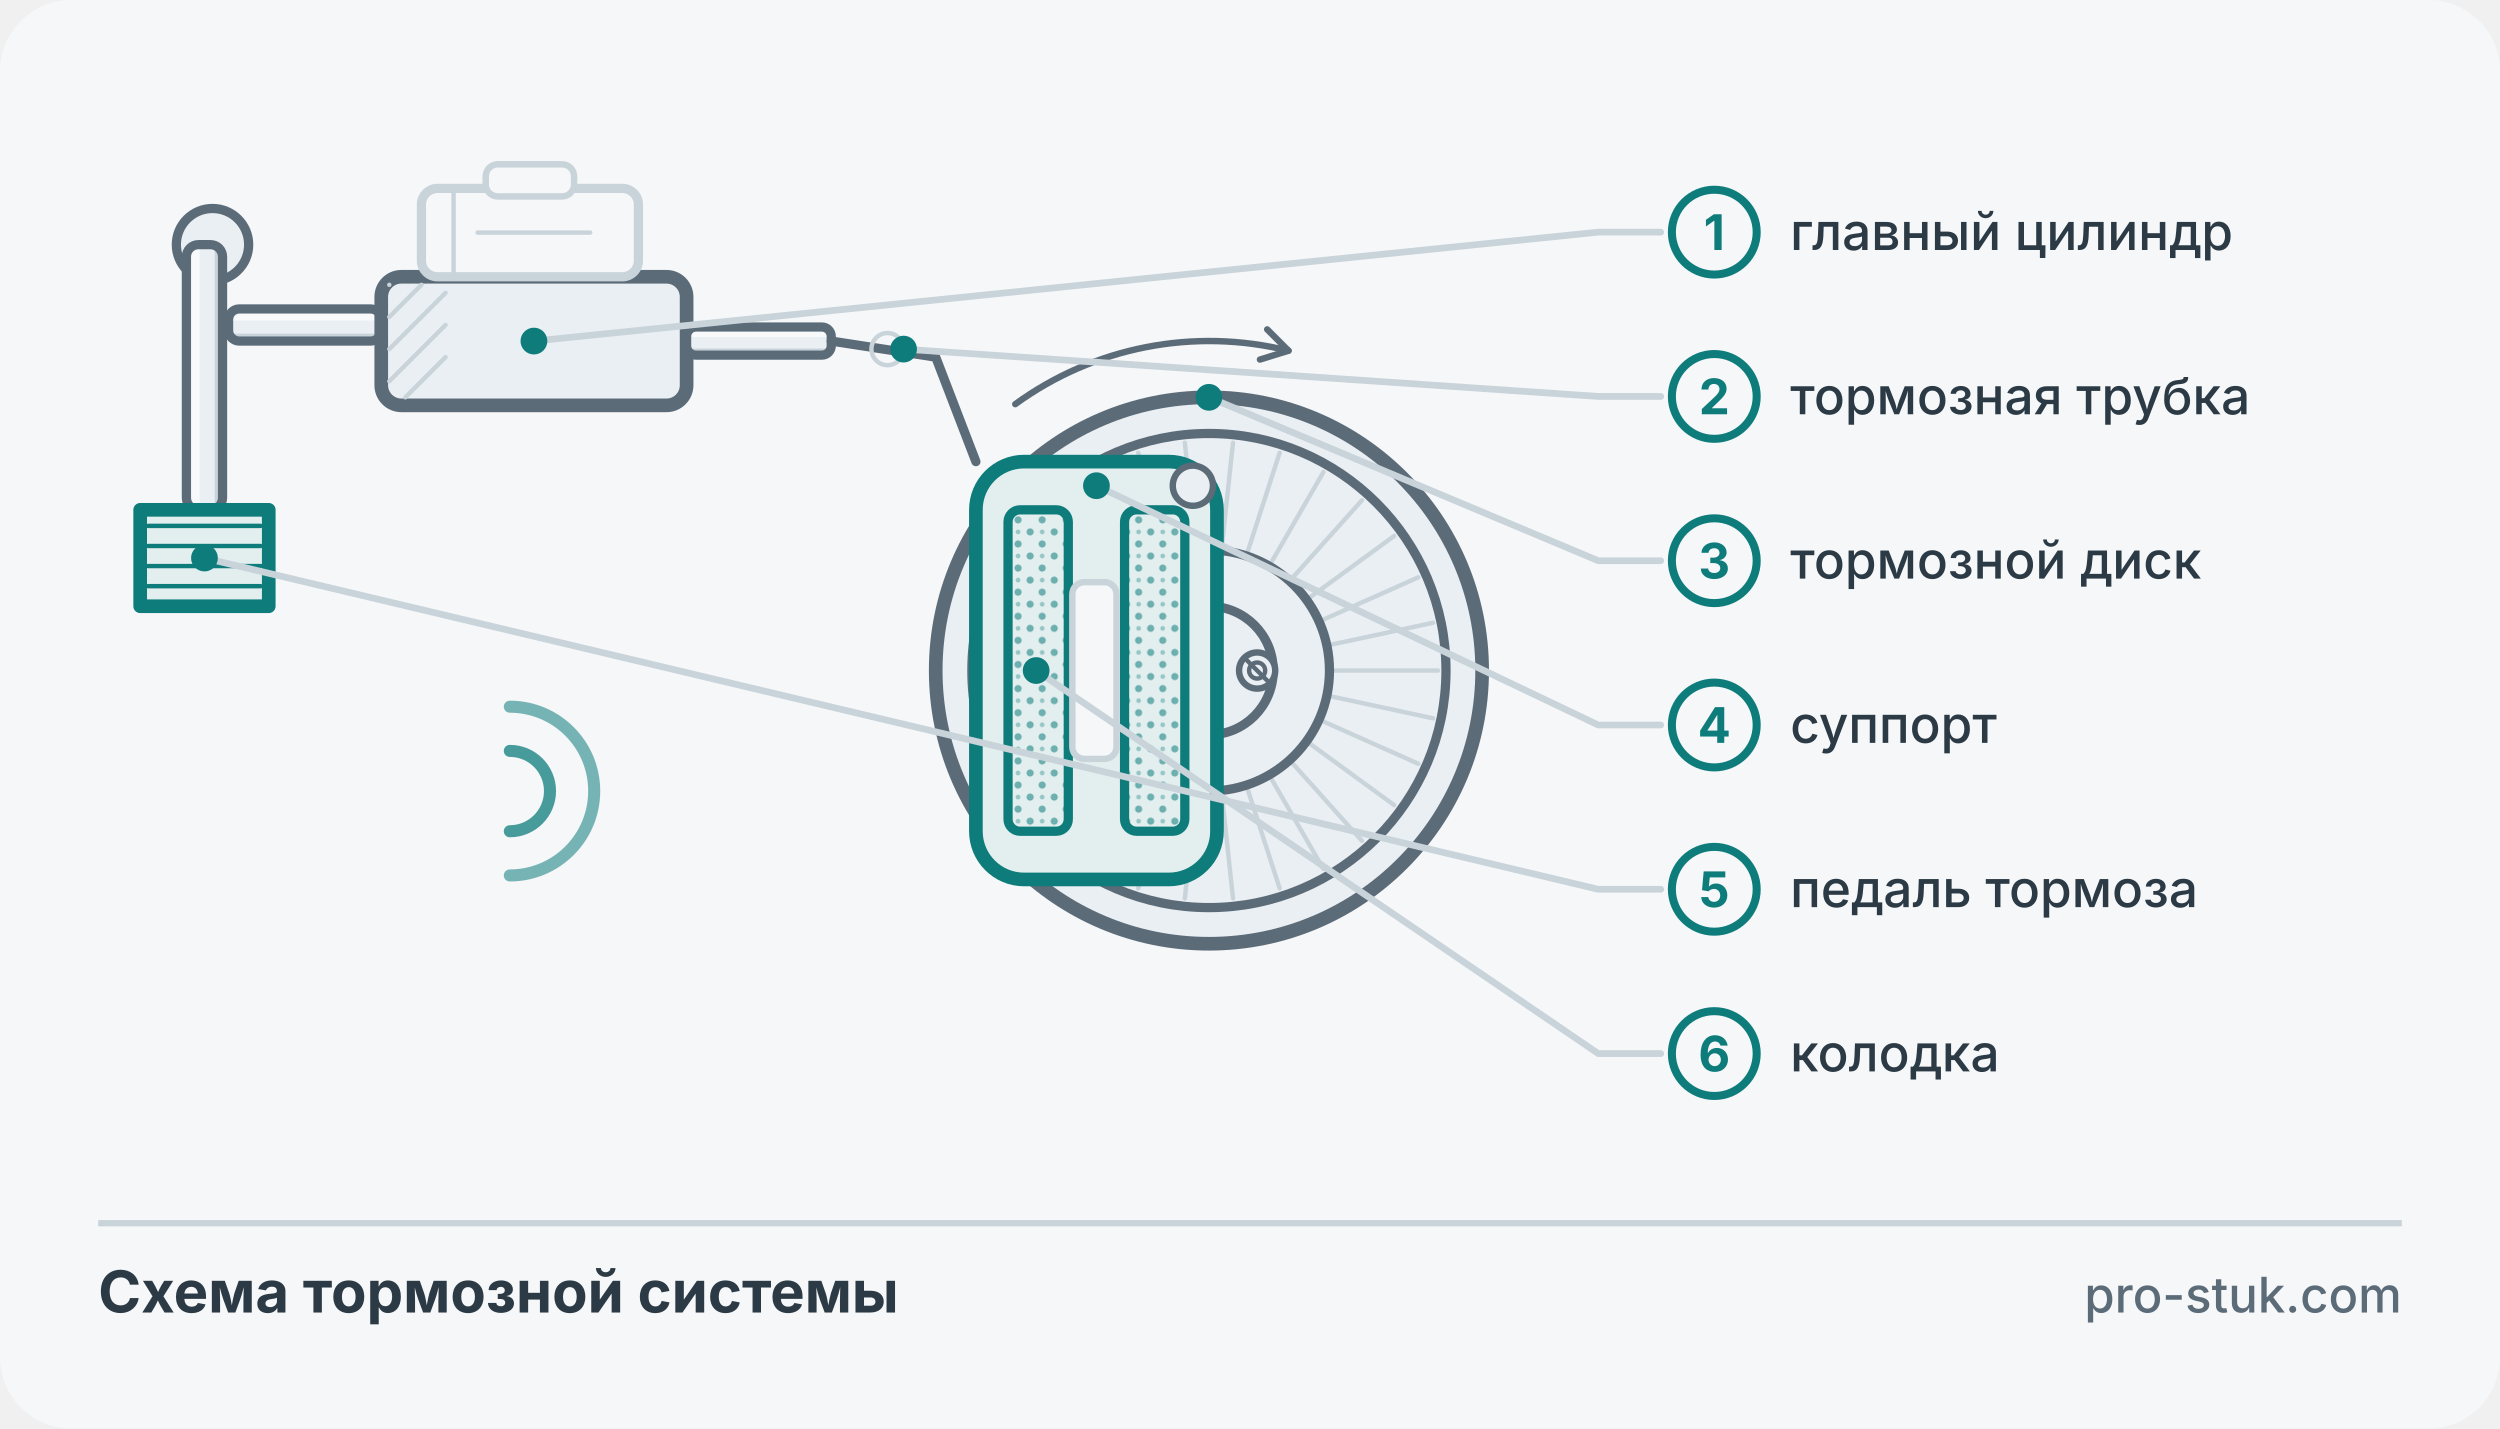
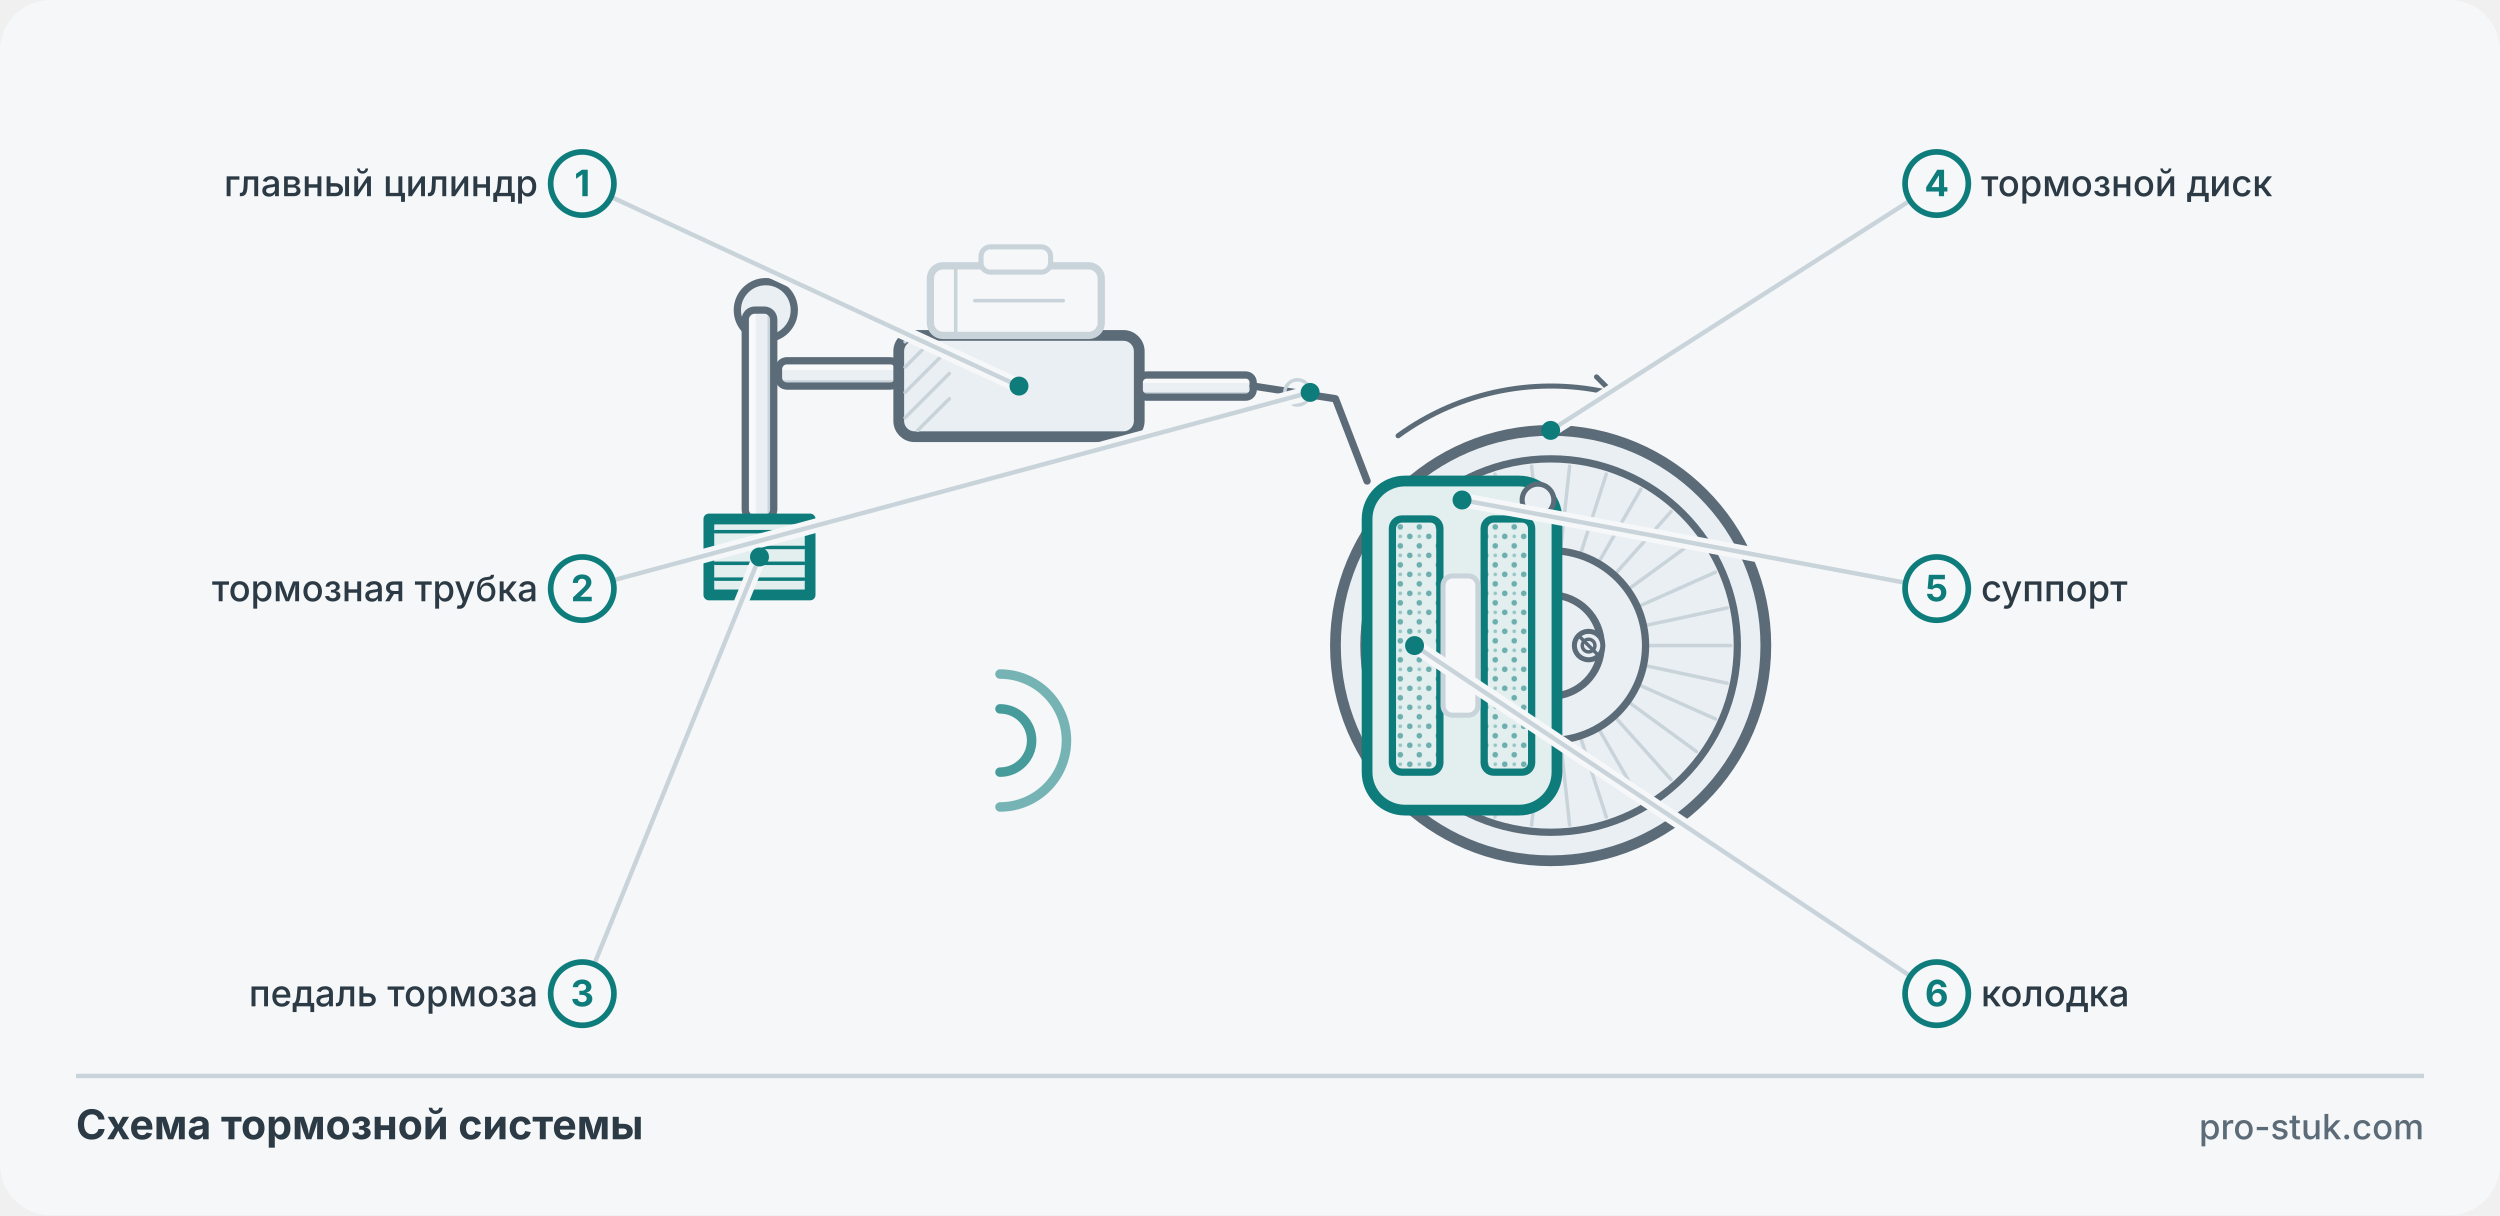
- <svg xmlns="http://www.w3.org/2000/svg" viewBox="0 0 560 320" role="img" aria-label="Схема тормозной системы">
+ <svg xmlns="http://www.w3.org/2000/svg" viewBox="0 0 790 384" role="img" aria-label="Схема тормозной системы">
  <defs>
    <pattern id="mRub" width="7" height="7" patternUnits="userSpaceOnUse">
      <path d="M0 7 L7 0 M-1 1 L1 -1 M6 8 L8 6" stroke="#C9D3DA" stroke-width="1" />
      <path d="M0 0 L7 7 M-1 6 L1 8 M6 -1 L8 1" stroke="#C9D3DA" stroke-width="1" />
    </pattern>
    <pattern id="mCer" width="8" height="8" patternUnits="userSpaceOnUse">
      <circle cx="2" cy="2" r="1.2" fill="#C9D3DA" />
      <circle cx="6" cy="6" r="1.2" fill="#C9D3DA" />
    </pattern>
    <pattern id="mFric" width="6" height="6" patternUnits="userSpaceOnUse">
      <circle cx="1.5" cy="1.5" r="0.9" fill="#0E7C7B" opacity="0.55" />
      <circle cx="4.5" cy="4.5" r="0.9" fill="#0E7C7B" opacity="0.55" />
      <circle cx="4.5" cy="1.5" r="0.6" fill="#0E7C7B" opacity="0.35" />
    </pattern>
    <pattern id="mMet" width="6" height="6" patternUnits="userSpaceOnUse" patternTransform="rotate(45)">
      <path d="M0 0 V6" stroke="#C9D3DA" stroke-width="1" />
    </pattern>
  </defs>
-   <rect width="560" height="320" rx="16" fill="#F5F7F9" />
-   <g transform="translate(8,26) scale(0.9)">
+   <rect width="790" height="384" rx="16" fill="#F5F7F9" />
+   <g id="hl" />
+   <g transform="translate(198,66)">
    <g fill="none" stroke-linecap="round" stroke-linejoin="round">
      <circle cx="44.0" cy="32.0" r="9.0" stroke="#5C6B78" stroke-width="2.3" fill="#EAEFF3" />
      <rect x="37.5" y="32.0" width="9.0" height="66.0" rx="3" stroke="none" stroke-width="0" fill="#EAEFF3" />
      <rect x="38.8" y="32.0" width="2.0" height="66.0" fill="#FFFFFF" opacity="0.65" />
      <path d="M 45.1 32.0 L 45.1 98.0" stroke="#C9D3DA" stroke-width="1.1" />
      <rect x="37.5" y="32.0" width="9.0" height="66.0" rx="3" stroke="#5C6B78" stroke-width="2.3" fill="none" />
      <path d="M 26.0 98.0 L 58.0 98.0 L 58.0 122.0 L 26.0 122.0 Z" stroke="#0E7C7B" stroke-width="3.4" fill="#E3EFEF" />
      <path d="M 28.0 102.0 L 56.0 102.0" stroke="#0E7C7B" stroke-width="1.1" />
      <path d="M 28.0 107.0 L 56.0 107.0" stroke="#0E7C7B" stroke-width="1.1" />
      <path d="M 28.0 112.0 L 56.0 112.0" stroke="#0E7C7B" stroke-width="1.1" />
      <path d="M 28.0 117.0 L 56.0 117.0" stroke="#0E7C7B" stroke-width="1.1" />
      <rect x="48.0" y="48.0" width="38.0" height="8.0" rx="2.667" stroke="none" stroke-width="0" fill="#EAEFF3" />
      <rect x="48.0" y="49.1" width="38.0" height="1.8" fill="#FFFFFF" opacity="0.65" />
      <path d="M 48.0 54.7 L 86.0 54.7" stroke="#C9D3DA" stroke-width="1.1" />
      <rect x="48.0" y="48.0" width="38.0" height="8.0" rx="2.667" stroke="#5C6B78" stroke-width="2.3" fill="none" />
      <rect x="86.0" y="40.0" width="76.0" height="32.0" rx="5" stroke="#5C6B78" stroke-width="3.4" fill="#EAEFF3" />
      <path d="M 88.0 42.0 L 88.0 42.0" stroke="#C9D3DA" stroke-width="1.1" />
      <path d="M 96.0 42.0 L 88.0 50.0" stroke="#C9D3DA" stroke-width="1.1" />
      <path d="M 102.0 44.0 L 88.0 58.0" stroke="#C9D3DA" stroke-width="1.1" />
      <path d="M 102.0 52.0 L 88.0 66.0" stroke="#C9D3DA" stroke-width="1.1" />
      <path d="M 102.0 60.0 L 92.0 70.0" stroke="#C9D3DA" stroke-width="1.1" />
      <rect x="96.0" y="18.0" width="54.0" height="22.0" rx="4" stroke="#C9D3DA" stroke-width="2.3" fill="#F5F7F9" />
      <path d="M 104.0 18.0 L 104.0 40.0" stroke="#C9D3DA" stroke-width="1.1" />
      <rect x="112.0" y="12.0" width="22.0" height="8.0" rx="3" stroke="#C9D3DA" stroke-width="1.6" fill="#F5F7F9" />
      <path d="M 110.0 29.0 L 138.0 29.0" stroke="#C9D3DA" stroke-width="1.1" />
      <rect x="162.0" y="52.5" width="36.0" height="7.0" rx="2.333" stroke="none" stroke-width="0" fill="#EAEFF3" />
      <rect x="162.0" y="53.5" width="36.0" height="1.5" fill="#FFFFFF" opacity="0.65" />
      <path d="M 162.0 58.4 L 198.0 58.4" stroke="#C9D3DA" stroke-width="1.1" />
      <rect x="162.0" y="52.5" width="36.0" height="7.0" rx="2.333" stroke="#5C6B78" stroke-width="2.3" fill="none" />
      <path d="M 198.0 56.0 L 224.0 60.0 L 234.0 86.0" stroke="#5C6B78" stroke-width="2.3" fill="none" />
      <circle cx="212.0" cy="58.0" r="4.0" stroke="#C9D3DA" stroke-width="1.1" fill="none" />
      <circle cx="292.0" cy="138.0" r="68.0" stroke="#5C6B78" stroke-width="3.4" fill="#EAEFF3" />
      <circle cx="292.0" cy="138.0" r="59.0" stroke="#5C6B78" stroke-width="2.3" fill="none" />
      <path d="M 322.0 138.0 L 349.0 138.0" stroke="#C9D3DA" stroke-width="1.1" />
      <path d="M 321.3 144.2 L 347.8 149.9" stroke="#C9D3DA" stroke-width="1.1" />
      <path d="M 319.4 150.2 L 344.1 161.2" stroke="#C9D3DA" stroke-width="1.1" />
      <path d="M 316.3 155.6 L 338.1 171.5" stroke="#C9D3DA" stroke-width="1.1" />
      <path d="M 312.1 160.3 L 330.1 180.4" stroke="#C9D3DA" stroke-width="1.1" />
      <path d="M 307.0 164.0 L 320.5 187.4" stroke="#C9D3DA" stroke-width="1.1" />
      <path d="M 301.3 166.5 L 309.6 192.2" stroke="#C9D3DA" stroke-width="1.1" />
      <path d="M 295.1 167.8 L 298.0 194.7" stroke="#C9D3DA" stroke-width="1.1" />
      <path d="M 288.9 167.8 L 286.0 194.7" stroke="#C9D3DA" stroke-width="1.1" />
      <path d="M 282.7 166.5 L 274.4 192.2" stroke="#C9D3DA" stroke-width="1.1" />
      <path d="M 277.0 164.0 L 263.5 187.4" stroke="#C9D3DA" stroke-width="1.1" />
      <path d="M 271.9 160.3 L 253.9 180.4" stroke="#C9D3DA" stroke-width="1.1" />
      <path d="M 267.7 155.6 L 245.9 171.5" stroke="#C9D3DA" stroke-width="1.1" />
      <path d="M 264.6 150.2 L 239.9 161.2" stroke="#C9D3DA" stroke-width="1.1" />
      <path d="M 262.7 144.2 L 236.2 149.9" stroke="#C9D3DA" stroke-width="1.1" />
      <path d="M 262.0 138.0 L 235.0 138.0" stroke="#C9D3DA" stroke-width="1.1" />
      <path d="M 262.7 131.8 L 236.2 126.1" stroke="#C9D3DA" stroke-width="1.1" />
      <path d="M 264.6 125.8 L 239.9 114.8" stroke="#C9D3DA" stroke-width="1.1" />
      <path d="M 267.7 120.4 L 245.9 104.5" stroke="#C9D3DA" stroke-width="1.1" />
      <path d="M 271.9 115.7 L 253.9 95.6" stroke="#C9D3DA" stroke-width="1.1" />
      <path d="M 277.0 112.0 L 263.5 88.6" stroke="#C9D3DA" stroke-width="1.1" />
      <path d="M 282.7 109.5 L 274.4 83.8" stroke="#C9D3DA" stroke-width="1.1" />
      <path d="M 288.9 108.2 L 286.0 81.3" stroke="#C9D3DA" stroke-width="1.1" />
      <path d="M 295.1 108.2 L 298.0 81.3" stroke="#C9D3DA" stroke-width="1.1" />
      <path d="M 301.3 109.5 L 309.6 83.8" stroke="#C9D3DA" stroke-width="1.1" />
      <path d="M 307.0 112.0 L 320.5 88.6" stroke="#C9D3DA" stroke-width="1.1" />
      <path d="M 312.1 115.7 L 330.1 95.6" stroke="#C9D3DA" stroke-width="1.1" />
      <path d="M 316.3 120.4 L 338.1 104.5" stroke="#C9D3DA" stroke-width="1.1" />
      <path d="M 319.4 125.8 L 344.1 114.8" stroke="#C9D3DA" stroke-width="1.1" />
      <path d="M 321.3 131.8 L 347.8 126.1" stroke="#C9D3DA" stroke-width="1.1" />
      <circle cx="292.0" cy="138.0" r="30.0" stroke="#5C6B78" stroke-width="2.3" fill="none" />
      <circle cx="292.0" cy="138.0" r="16.0" stroke="#5C6B78" stroke-width="2.3" fill="#EAEFF3" />
      <circle cx="304.0" cy="138.0" r="4.5" stroke="#5C6B78" stroke-width="1.6" fill="#EAEFF3" />
      <path d="M 301.5 135.5 L 306.5 140.5" stroke="#5C6B78" stroke-width="1.1" />
      <circle cx="304.0" cy="138.0" r="2.0" stroke="#5C6B78" stroke-width="1.1" fill="none" />
      <circle cx="286.0" cy="148.4" r="4.5" stroke="#5C6B78" stroke-width="1.6" fill="#EAEFF3" />
      <path d="M 283.5 145.9 L 288.5 150.9" stroke="#5C6B78" stroke-width="1.1" />
      <circle cx="286.0" cy="148.4" r="2.0" stroke="#5C6B78" stroke-width="1.1" fill="none" />
      <circle cx="286.0" cy="127.6" r="4.5" stroke="#5C6B78" stroke-width="1.6" fill="#EAEFF3" />
      <path d="M 283.5 125.1 L 288.5 130.1" stroke="#5C6B78" stroke-width="1.1" />
      <circle cx="286.0" cy="127.6" r="2.0" stroke="#5C6B78" stroke-width="1.1" fill="none" />
      <rect x="234.0" y="86.0" width="60.0" height="104.0" rx="12" stroke="#0E7C7B" stroke-width="3.4" fill="#E3EFEF" />
      <rect x="242.0" y="98.0" width="15.0" height="80.0" rx="3" stroke="#0E7C7B" stroke-width="2.3" fill="#E3EFEF" />
      <rect x="242.0" y="98.0" width="15.0" height="80.0" rx="3" stroke="none" stroke-width="0" fill="url(#mFric)" />
      <rect x="271.0" y="98.0" width="15.0" height="80.0" rx="3" stroke="#0E7C7B" stroke-width="2.3" fill="#E3EFEF" />
      <rect x="271.0" y="98.0" width="15.0" height="80.0" rx="3" stroke="none" stroke-width="0" fill="url(#mFric)" />
      <rect x="258.0" y="116.0" width="11.0" height="44.0" rx="3" stroke="#C9D3DA" stroke-width="1.6" fill="#F5F7F9" />
      <circle cx="288.0" cy="92.0" r="5.0" stroke="#5C6B78" stroke-width="1.6" fill="#EAEFF3" />
      <path d="M 243.8 71.7 A 82.0 82.0 0 0 1 311.8 58.4" stroke="#5C6B78" stroke-width="1.6" fill="none" />
      <path d="M 304.7 60.6 L 311.8 58.4 L 306.5 53.1" stroke="#5C6B78" stroke-width="1.6" fill="none" />
      <path d="M 118 158 A 10 10 0 0 1 118 178" stroke="#0E7C7B" stroke-width="3" opacity="0.75" />
      <path d="M 118 147 A 21 21 0 0 1 118 189" stroke="#0E7C7B" stroke-width="3" opacity="0.55" />
    </g>
  </g>
  <g fill="none" stroke-linecap="round" stroke-linejoin="round">
-     <path d="M 119.6 76.4 L 358.0 52.0 L 372.0 52.0" stroke="#C9D3DA" stroke-width="1.5" fill="none" />
-     <circle cx="119.6" cy="76.4" r="3" fill="#0E7C7B" />
-     <circle cx="384.0" cy="52.0" r="9.5" fill="#F5F7F9" stroke="#0E7C7B" stroke-width="1.8" />
-     <text x="384.0" y="56.0" font-family="Manrope, Inter, system-ui, -apple-system, Segoe UI, sans-serif" font-size="11" font-weight="700" fill="#0E7C7B" text-anchor="middle">1</text>
-     <text x="401.0" y="56.0" font-family="Manrope, Inter, system-ui, -apple-system, Segoe UI, sans-serif" font-size="11.5" font-weight="500" fill="#2B3A44" text-anchor="start">главный цилиндр</text>
-     <path d="M 202.4 78.2 L 358.0 88.8 L 372.0 88.8" stroke="#C9D3DA" stroke-width="1.5" fill="none" />
-     <circle cx="202.4" cy="78.2" r="3" fill="#0E7C7B" />
-     <circle cx="384.0" cy="88.8" r="9.5" fill="#F5F7F9" stroke="#0E7C7B" stroke-width="1.8" />
-     <text x="384.0" y="92.8" font-family="Manrope, Inter, system-ui, -apple-system, Segoe UI, sans-serif" font-size="11" font-weight="700" fill="#0E7C7B" text-anchor="middle">2</text>
-     <text x="401.0" y="92.8" font-family="Manrope, Inter, system-ui, -apple-system, Segoe UI, sans-serif" font-size="11.5" font-weight="500" fill="#2B3A44" text-anchor="start">тормозная трубка</text>
-     <path d="M 270.8 89.0 L 358.0 125.6 L 372.0 125.6" stroke="#C9D3DA" stroke-width="1.5" fill="none" />
-     <circle cx="270.8" cy="89.0" r="3" fill="#0E7C7B" />
-     <circle cx="384.0" cy="125.6" r="9.5" fill="#F5F7F9" stroke="#0E7C7B" stroke-width="1.8" />
-     <text x="384.0" y="129.6" font-family="Manrope, Inter, system-ui, -apple-system, Segoe UI, sans-serif" font-size="11" font-weight="700" fill="#0E7C7B" text-anchor="middle">3</text>
-     <text x="401.0" y="129.6" font-family="Manrope, Inter, system-ui, -apple-system, Segoe UI, sans-serif" font-size="11.5" font-weight="500" fill="#2B3A44" text-anchor="start">тормозной диск</text>
-     <path d="M 245.6 108.8 L 358.0 162.4 L 372.0 162.4" stroke="#C9D3DA" stroke-width="1.5" fill="none" />
-     <circle cx="245.6" cy="108.8" r="3" fill="#0E7C7B" />
-     <circle cx="384.0" cy="162.4" r="9.5" fill="#F5F7F9" stroke="#0E7C7B" stroke-width="1.8" />
-     <text x="384.0" y="166.4" font-family="Manrope, Inter, system-ui, -apple-system, Segoe UI, sans-serif" font-size="11" font-weight="700" fill="#0E7C7B" text-anchor="middle">4</text>
-     <text x="401.0" y="166.4" font-family="Manrope, Inter, system-ui, -apple-system, Segoe UI, sans-serif" font-size="11.5" font-weight="500" fill="#2B3A44" text-anchor="start">суппорт</text>
-     <path d="M 45.8 125.0 L 358.0 199.2 L 372.0 199.2" stroke="#C9D3DA" stroke-width="1.5" fill="none" />
-     <circle cx="45.8" cy="125.0" r="3" fill="#0E7C7B" />
-     <circle cx="384.0" cy="199.2" r="9.5" fill="#F5F7F9" stroke="#0E7C7B" stroke-width="1.8" />
-     <text x="384.0" y="203.2" font-family="Manrope, Inter, system-ui, -apple-system, Segoe UI, sans-serif" font-size="11" font-weight="700" fill="#0E7C7B" text-anchor="middle">5</text>
-     <text x="401.0" y="203.2" font-family="Manrope, Inter, system-ui, -apple-system, Segoe UI, sans-serif" font-size="11.5" font-weight="500" fill="#2B3A44" text-anchor="start">педаль тормоза</text>
-     <path d="M 232.1 150.2 L 358.0 236.0 L 372.0 236.0" stroke="#C9D3DA" stroke-width="1.5" fill="none" />
-     <circle cx="232.1" cy="150.2" r="3" fill="#0E7C7B" />
-     <circle cx="384.0" cy="236.0" r="9.5" fill="#F5F7F9" stroke="#0E7C7B" stroke-width="1.8" />
-     <text x="384.0" y="240.0" font-family="Manrope, Inter, system-ui, -apple-system, Segoe UI, sans-serif" font-size="11" font-weight="700" fill="#0E7C7B" text-anchor="middle">6</text>
-     <text x="401.0" y="240.0" font-family="Manrope, Inter, system-ui, -apple-system, Segoe UI, sans-serif" font-size="11.5" font-weight="500" fill="#2B3A44" text-anchor="start">колодка</text>
+     <path d="M 322.0 122.0 L 184.0 58.0" stroke="#F5F7F9" stroke-width="4.5" fill="none" />
+     <path d="M 322.0 122.0 L 184.0 58.0" stroke="#C9D3DA" stroke-width="1.4" fill="none" />
+     <circle cx="322.0" cy="122.0" r="3" fill="#0E7C7B" />
+     <circle cx="184" cy="58.0" r="10" fill="#F5F7F9" stroke="#0E7C7B" stroke-width="1.8" />
+     <text x="184.0" y="62.0" font-family="Manrope, Inter, system-ui, -apple-system, Segoe UI, sans-serif" font-size="11.5" font-weight="700" fill="#0E7C7B" text-anchor="middle">1</text>
+     <text x="170.0" y="62.0" font-family="Manrope, Inter, system-ui, -apple-system, Segoe UI, sans-serif" font-size="11.5" font-weight="500" fill="#2B3A44" text-anchor="end">главный цилиндр</text>
+     <path d="M 414.0 124.0 L 184.0 186.0" stroke="#F5F7F9" stroke-width="4.5" fill="none" />
+     <path d="M 414.0 124.0 L 184.0 186.0" stroke="#C9D3DA" stroke-width="1.4" fill="none" />
+     <circle cx="414.0" cy="124.0" r="3" fill="#0E7C7B" />
+     <circle cx="184" cy="186.0" r="10" fill="#F5F7F9" stroke="#0E7C7B" stroke-width="1.8" />
+     <text x="184.0" y="190.0" font-family="Manrope, Inter, system-ui, -apple-system, Segoe UI, sans-serif" font-size="11.5" font-weight="700" fill="#0E7C7B" text-anchor="middle">2</text>
+     <text x="170.0" y="190.0" font-family="Manrope, Inter, system-ui, -apple-system, Segoe UI, sans-serif" font-size="11.5" font-weight="500" fill="#2B3A44" text-anchor="end">тормозная трубка</text>
+     <path d="M 240.0 176.0 L 184.0 314.0" stroke="#F5F7F9" stroke-width="4.5" fill="none" />
+     <path d="M 240.0 176.0 L 184.0 314.0" stroke="#C9D3DA" stroke-width="1.4" fill="none" />
+     <circle cx="240.0" cy="176.0" r="3" fill="#0E7C7B" />
+     <circle cx="184" cy="314.0" r="10" fill="#F5F7F9" stroke="#0E7C7B" stroke-width="1.8" />
+     <text x="184.0" y="318.0" font-family="Manrope, Inter, system-ui, -apple-system, Segoe UI, sans-serif" font-size="11.5" font-weight="700" fill="#0E7C7B" text-anchor="middle">3</text>
+     <text x="170.0" y="318.0" font-family="Manrope, Inter, system-ui, -apple-system, Segoe UI, sans-serif" font-size="11.5" font-weight="500" fill="#2B3A44" text-anchor="end">педаль тормоза</text>
+     <path d="M 490.0 136.0 L 612.0 58.0" stroke="#F5F7F9" stroke-width="4.5" fill="none" />
+     <path d="M 490.0 136.0 L 612.0 58.0" stroke="#C9D3DA" stroke-width="1.4" fill="none" />
+     <circle cx="490.0" cy="136.0" r="3" fill="#0E7C7B" />
+     <circle cx="612" cy="58.0" r="10" fill="#F5F7F9" stroke="#0E7C7B" stroke-width="1.8" />
+     <text x="612.0" y="62.0" font-family="Manrope, Inter, system-ui, -apple-system, Segoe UI, sans-serif" font-size="11.5" font-weight="700" fill="#0E7C7B" text-anchor="middle">4</text>
+     <text x="626.0" y="62.0" font-family="Manrope, Inter, system-ui, -apple-system, Segoe UI, sans-serif" font-size="11.5" font-weight="500" fill="#2B3A44" text-anchor="start">тормозной диск</text>
+     <path d="M 462.0 158.0 L 612.0 186.0" stroke="#F5F7F9" stroke-width="4.5" fill="none" />
+     <path d="M 462.0 158.0 L 612.0 186.0" stroke="#C9D3DA" stroke-width="1.4" fill="none" />
+     <circle cx="462.0" cy="158.0" r="3" fill="#0E7C7B" />
+     <circle cx="612" cy="186.0" r="10" fill="#F5F7F9" stroke="#0E7C7B" stroke-width="1.8" />
+     <text x="612.0" y="190.0" font-family="Manrope, Inter, system-ui, -apple-system, Segoe UI, sans-serif" font-size="11.5" font-weight="700" fill="#0E7C7B" text-anchor="middle">5</text>
+     <text x="626.0" y="190.0" font-family="Manrope, Inter, system-ui, -apple-system, Segoe UI, sans-serif" font-size="11.5" font-weight="500" fill="#2B3A44" text-anchor="start">суппорт</text>
+     <path d="M 447.0 204.0 L 612.0 314.0" stroke="#F5F7F9" stroke-width="4.5" fill="none" />
+     <path d="M 447.0 204.0 L 612.0 314.0" stroke="#C9D3DA" stroke-width="1.4" fill="none" />
+     <circle cx="447.0" cy="204.0" r="3" fill="#0E7C7B" />
+     <circle cx="612" cy="314.0" r="10" fill="#F5F7F9" stroke="#0E7C7B" stroke-width="1.8" />
+     <text x="612.0" y="318.0" font-family="Manrope, Inter, system-ui, -apple-system, Segoe UI, sans-serif" font-size="11.5" font-weight="700" fill="#0E7C7B" text-anchor="middle">6</text>
+     <text x="626.0" y="318.0" font-family="Manrope, Inter, system-ui, -apple-system, Segoe UI, sans-serif" font-size="11.5" font-weight="500" fill="#2B3A44" text-anchor="start">колодка</text>
  </g>
-   <path d="M 22 274 L 538 274" stroke="#C9D3DA" stroke-width="1.4" fill="none" />
-   <text x="22.0" y="294.0" font-family="Manrope, Inter, system-ui, -apple-system, Segoe UI, sans-serif" font-size="13" font-weight="700" fill="#2B3A44" text-anchor="start">Схема тормозной системы</text>
-   <text x="538.0" y="294.0" font-family="Manrope, Inter, system-ui, -apple-system, Segoe UI, sans-serif" font-size="11" font-weight="500" fill="#5C6B78" text-anchor="end">pro-stuk.com</text>
+   <path d="M 24 340 L 766 340" stroke="#C9D3DA" stroke-width="1.4" fill="none" />
+   <text x="24.0" y="360.0" font-family="Manrope, Inter, system-ui, -apple-system, Segoe UI, sans-serif" font-size="13" font-weight="700" fill="#2B3A44" text-anchor="start">Схема тормозной системы</text>
+   <text x="766.0" y="360.0" font-family="Manrope, Inter, system-ui, -apple-system, Segoe UI, sans-serif" font-size="11" font-weight="500" fill="#5C6B78" text-anchor="end">pro-stuk.com</text>
</svg>
